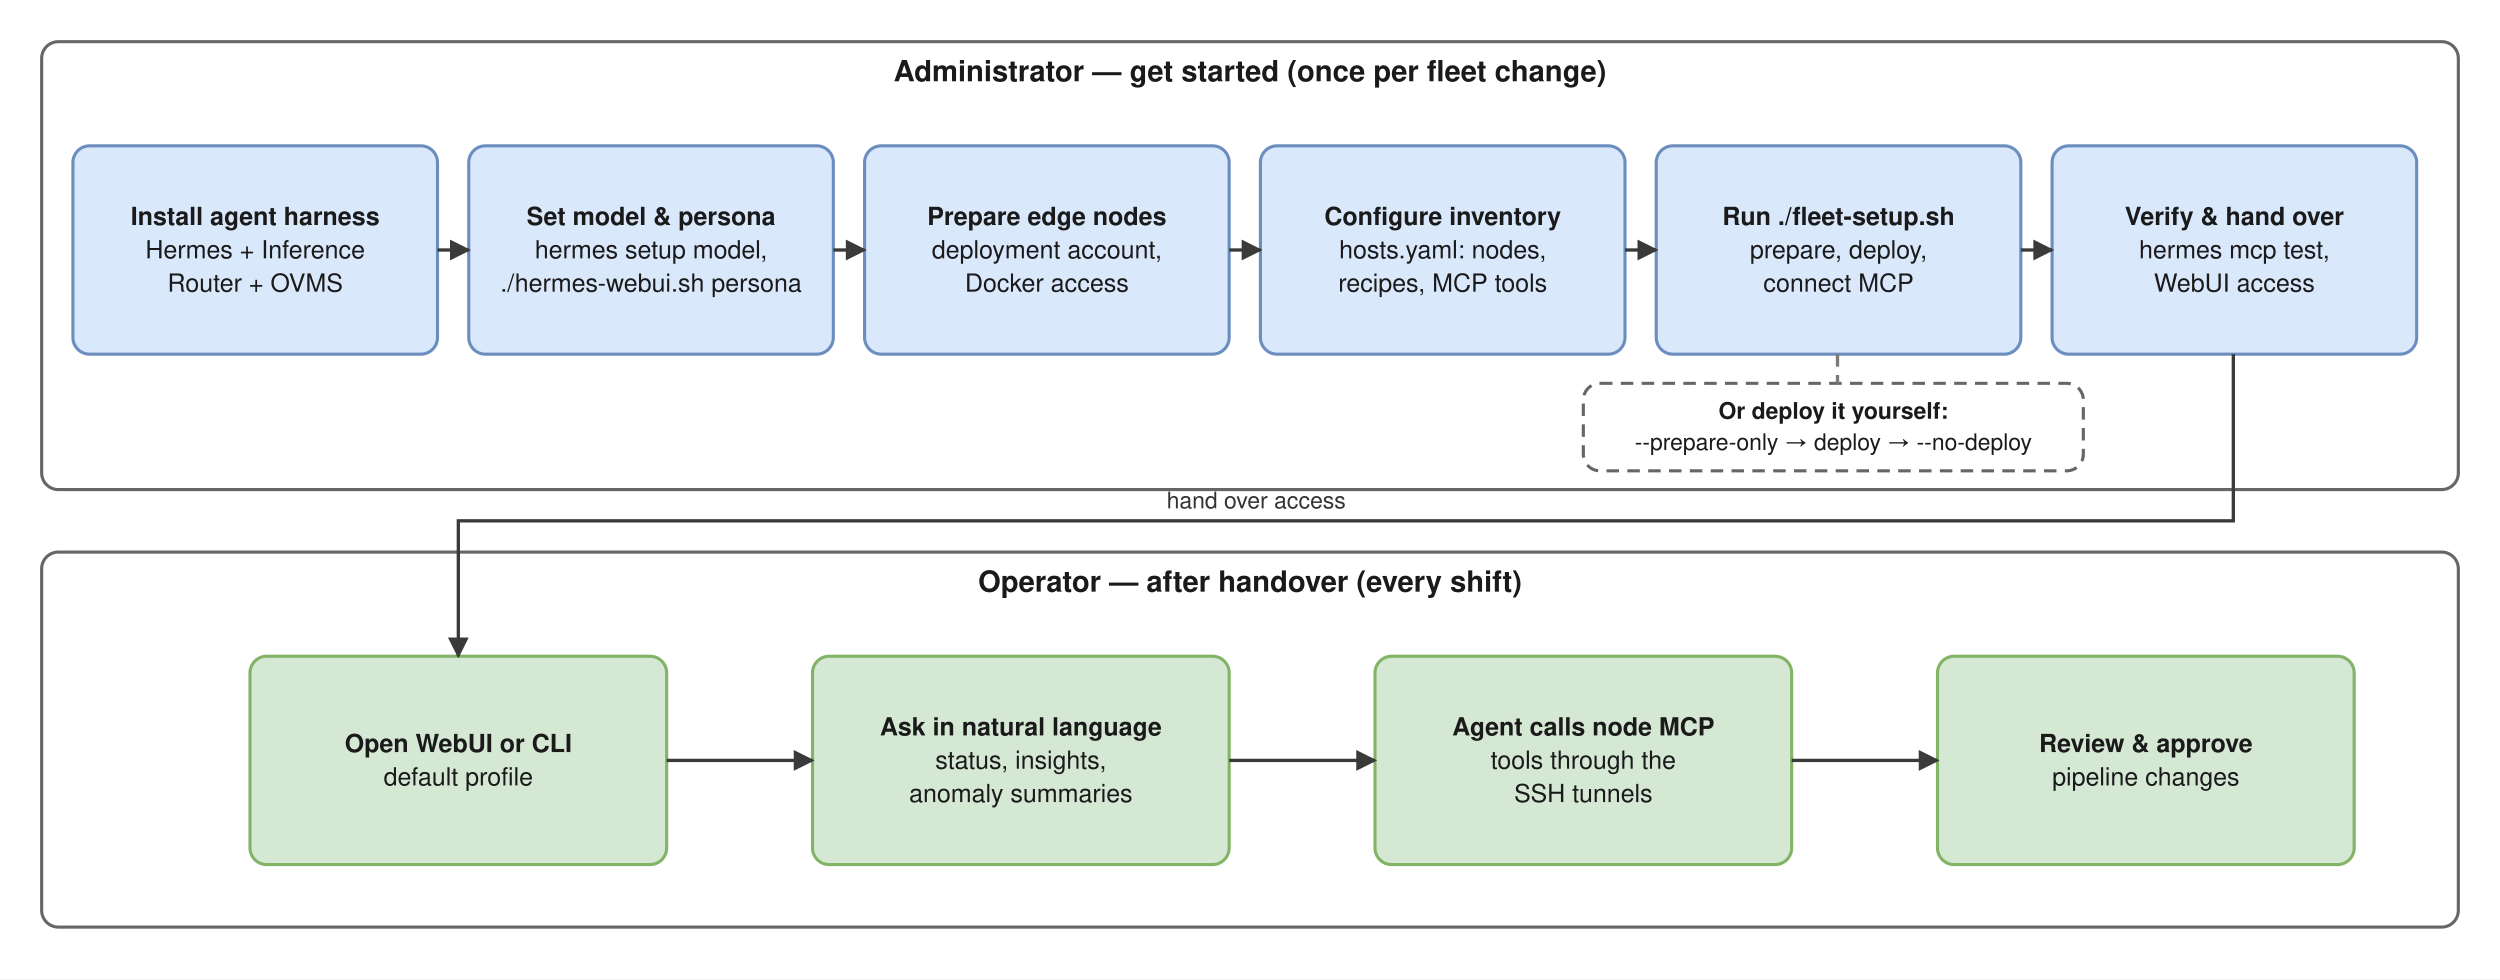
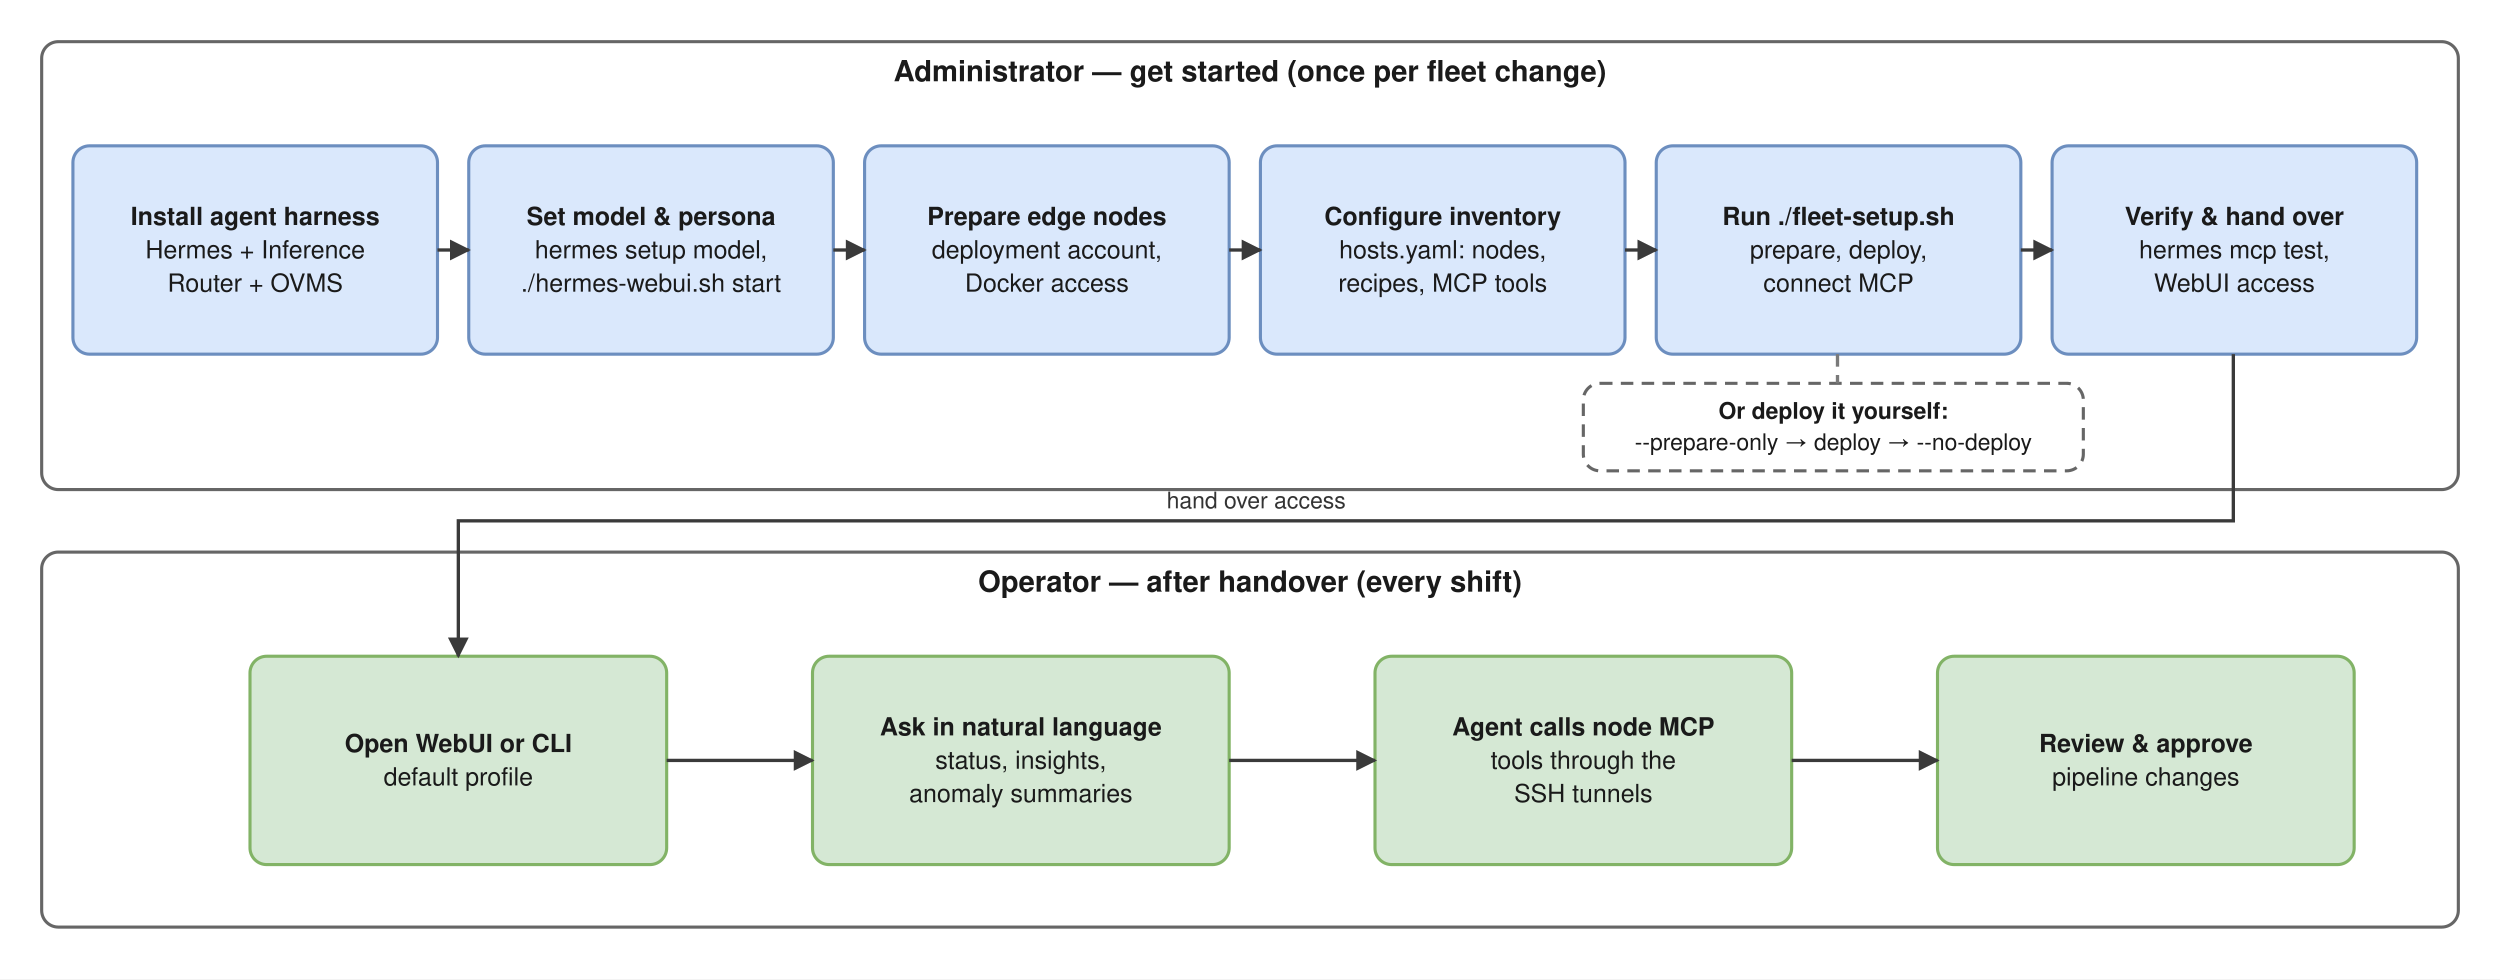
- <svg xmlns="http://www.w3.org/2000/svg" version="1.1" width="1200px" height="470px" viewBox="0 0 1200 470" content="&lt;mxfile host=&quot;app.diagrams.net&quot; agent=&quot;manufacturing-ai-suite&quot; version=&quot;24.7.7&quot;&gt;&lt;diagram id=&quot;fdi-flows&quot; name=&quot;Page-1&quot;&gt;&lt;mxGraphModel dx=&quot;1200&quot; dy=&quot;470&quot; grid=&quot;0&quot; gridSize=&quot;10&quot; guides=&quot;1&quot; tooltips=&quot;1&quot; connect=&quot;1&quot; arrows=&quot;1&quot; fold=&quot;1&quot; page=&quot;1&quot; pageScale=&quot;1&quot; pageWidth=&quot;1200&quot; pageHeight=&quot;470&quot; math=&quot;0&quot; shadow=&quot;0&quot;&gt;&lt;root&gt;&lt;mxCell id=&quot;0&quot;/&gt;&lt;mxCell id=&quot;1&quot; parent=&quot;0&quot;/&gt;&lt;mxCell id=&quot;c2&quot; value=&quot;Administrator — get started (once per fleet change)&quot; style=&quot;rounded=1;whiteSpace=wrap;html=1;fillColor=none;strokeColor=#666666;verticalAlign=top;fontStyle=1;fontSize=14;&quot; vertex=&quot;1&quot; parent=&quot;1&quot;&gt;&lt;mxGeometry x=&quot;20&quot; y=&quot;20&quot; width=&quot;1160&quot; height=&quot;215&quot; as=&quot;geometry&quot;/&gt;&lt;/mxCell&gt;&lt;mxCell id=&quot;c3&quot; value=&quot;Operator — after handover (every shift)&quot; style=&quot;rounded=1;whiteSpace=wrap;html=1;fillColor=none;strokeColor=#666666;verticalAlign=top;fontStyle=1;fontSize=14;&quot; vertex=&quot;1&quot; parent=&quot;1&quot;&gt;&lt;mxGeometry x=&quot;20&quot; y=&quot;265&quot; width=&quot;1160&quot; height=&quot;180&quot; as=&quot;geometry&quot;/&gt;&lt;/mxCell&gt;&lt;mxCell id=&quot;c4&quot; value=&quot;Install agent harness&amp;lt;br&amp;gt;Hermes + Inference&amp;lt;br&amp;gt;Router + OVMS&quot; style=&quot;rounded=1;whiteSpace=wrap;html=1;fillColor=#dae8fc;strokeColor=#6c8ebf;fontStyle=1;fontSize=12;&quot; vertex=&quot;1&quot; parent=&quot;1&quot;&gt;&lt;mxGeometry x=&quot;35&quot; y=&quot;70&quot; width=&quot;175&quot; height=&quot;100&quot; as=&quot;geometry&quot;/&gt;&lt;/mxCell&gt;&lt;mxCell id=&quot;c5&quot; value=&quot;Set model &amp;amp; persona&amp;lt;br&amp;gt;hermes setup model,&amp;lt;br&amp;gt;./hermes-webui.sh persona&quot; style=&quot;rounded=1;whiteSpace=wrap;html=1;fillColor=#dae8fc;strokeColor=#6c8ebf;fontStyle=1;fontSize=12;&quot; vertex=&quot;1&quot; parent=&quot;1&quot;&gt;&lt;mxGeometry x=&quot;225&quot; y=&quot;70&quot; width=&quot;175&quot; height=&quot;100&quot; as=&quot;geometry&quot;/&gt;&lt;/mxCell&gt;&lt;mxCell id=&quot;c6&quot; value=&quot;Prepare edge nodes&amp;lt;br&amp;gt;deployment account,&amp;lt;br&amp;gt;Docker access&quot; style=&quot;rounded=1;whiteSpace=wrap;html=1;fillColor=#dae8fc;strokeColor=#6c8ebf;fontStyle=1;fontSize=12;&quot; vertex=&quot;1&quot; parent=&quot;1&quot;&gt;&lt;mxGeometry x=&quot;415&quot; y=&quot;70&quot; width=&quot;175&quot; height=&quot;100&quot; as=&quot;geometry&quot;/&gt;&lt;/mxCell&gt;&lt;mxCell id=&quot;c7&quot; value=&quot;Configure inventory&amp;lt;br&amp;gt;hosts.yaml: nodes,&amp;lt;br&amp;gt;recipes, MCP tools&quot; style=&quot;rounded=1;whiteSpace=wrap;html=1;fillColor=#dae8fc;strokeColor=#6c8ebf;fontStyle=1;fontSize=12;&quot; vertex=&quot;1&quot; parent=&quot;1&quot;&gt;&lt;mxGeometry x=&quot;605&quot; y=&quot;70&quot; width=&quot;175&quot; height=&quot;100&quot; as=&quot;geometry&quot;/&gt;&lt;/mxCell&gt;&lt;mxCell id=&quot;c8&quot; value=&quot;Run ./fleet-setup.sh&amp;lt;br&amp;gt;prepare, deploy,&amp;lt;br&amp;gt;connect MCP&quot; style=&quot;rounded=1;whiteSpace=wrap;html=1;fillColor=#dae8fc;strokeColor=#6c8ebf;fontStyle=1;fontSize=12;&quot; vertex=&quot;1&quot; parent=&quot;1&quot;&gt;&lt;mxGeometry x=&quot;795&quot; y=&quot;70&quot; width=&quot;175&quot; height=&quot;100&quot; as=&quot;geometry&quot;/&gt;&lt;/mxCell&gt;&lt;mxCell id=&quot;c9&quot; value=&quot;Verify &amp;amp; hand over&amp;lt;br&amp;gt;hermes mcp test,&amp;lt;br&amp;gt;WebUI access&quot; style=&quot;rounded=1;whiteSpace=wrap;html=1;fillColor=#dae8fc;strokeColor=#6c8ebf;fontStyle=1;fontSize=12;&quot; vertex=&quot;1&quot; parent=&quot;1&quot;&gt;&lt;mxGeometry x=&quot;985&quot; y=&quot;70&quot; width=&quot;175&quot; height=&quot;100&quot; as=&quot;geometry&quot;/&gt;&lt;/mxCell&gt;&lt;mxCell id=&quot;c10&quot; value=&quot;&quot; style=&quot;html=1;rounded=0;strokeColor=#3a3a3a;strokeWidth=1.6;endArrow=block;endFill=1;&quot; edge=&quot;1&quot; parent=&quot;1&quot;&gt;&lt;mxGeometry relative=&quot;1&quot; as=&quot;geometry&quot;&gt;&lt;mxPoint x=&quot;210&quot; y=&quot;120&quot; as=&quot;sourcePoint&quot;/&gt;&lt;mxPoint x=&quot;225&quot; y=&quot;120&quot; as=&quot;targetPoint&quot;/&gt;&lt;/mxGeometry&gt;&lt;/mxCell&gt;&lt;mxCell id=&quot;c11&quot; value=&quot;&quot; style=&quot;html=1;rounded=0;strokeColor=#3a3a3a;strokeWidth=1.6;endArrow=block;endFill=1;&quot; edge=&quot;1&quot; parent=&quot;1&quot;&gt;&lt;mxGeometry relative=&quot;1&quot; as=&quot;geometry&quot;&gt;&lt;mxPoint x=&quot;400&quot; y=&quot;120&quot; as=&quot;sourcePoint&quot;/&gt;&lt;mxPoint x=&quot;415&quot; y=&quot;120&quot; as=&quot;targetPoint&quot;/&gt;&lt;/mxGeometry&gt;&lt;/mxCell&gt;&lt;mxCell id=&quot;c12&quot; value=&quot;&quot; style=&quot;html=1;rounded=0;strokeColor=#3a3a3a;strokeWidth=1.6;endArrow=block;endFill=1;&quot; edge=&quot;1&quot; parent=&quot;1&quot;&gt;&lt;mxGeometry relative=&quot;1&quot; as=&quot;geometry&quot;&gt;&lt;mxPoint x=&quot;590&quot; y=&quot;120&quot; as=&quot;sourcePoint&quot;/&gt;&lt;mxPoint x=&quot;605&quot; y=&quot;120&quot; as=&quot;targetPoint&quot;/&gt;&lt;/mxGeometry&gt;&lt;/mxCell&gt;&lt;mxCell id=&quot;c13&quot; value=&quot;&quot; style=&quot;html=1;rounded=0;strokeColor=#3a3a3a;strokeWidth=1.6;endArrow=block;endFill=1;&quot; edge=&quot;1&quot; parent=&quot;1&quot;&gt;&lt;mxGeometry relative=&quot;1&quot; as=&quot;geometry&quot;&gt;&lt;mxPoint x=&quot;780&quot; y=&quot;120&quot; as=&quot;sourcePoint&quot;/&gt;&lt;mxPoint x=&quot;795&quot; y=&quot;120&quot; as=&quot;targetPoint&quot;/&gt;&lt;/mxGeometry&gt;&lt;/mxCell&gt;&lt;mxCell id=&quot;c14&quot; value=&quot;&quot; style=&quot;html=1;rounded=0;strokeColor=#3a3a3a;strokeWidth=1.6;endArrow=block;endFill=1;&quot; edge=&quot;1&quot; parent=&quot;1&quot;&gt;&lt;mxGeometry relative=&quot;1&quot; as=&quot;geometry&quot;&gt;&lt;mxPoint x=&quot;970&quot; y=&quot;120&quot; as=&quot;sourcePoint&quot;/&gt;&lt;mxPoint x=&quot;985&quot; y=&quot;120&quot; as=&quot;targetPoint&quot;/&gt;&lt;/mxGeometry&gt;&lt;/mxCell&gt;&lt;mxCell id=&quot;c15&quot; value=&quot;Or deploy it yourself:&amp;lt;br&amp;gt;--prepare-only → deploy → --no-deploy&quot; style=&quot;rounded=1;whiteSpace=wrap;html=1;fillColor=#ffffff;strokeColor=#666666;fontStyle=1;dashed=1;fontSize=11;&quot; vertex=&quot;1&quot; parent=&quot;1&quot;&gt;&lt;mxGeometry x=&quot;760&quot; y=&quot;184&quot; width=&quot;240&quot; height=&quot;42&quot; as=&quot;geometry&quot;/&gt;&lt;/mxCell&gt;&lt;mxCell id=&quot;c16&quot; value=&quot;&quot; style=&quot;html=1;rounded=0;strokeColor=#7a7a7a;strokeWidth=1.6;endArrow=none;endFill=1;dashed=1;&quot; edge=&quot;1&quot; parent=&quot;1&quot;&gt;&lt;mxGeometry relative=&quot;1&quot; as=&quot;geometry&quot;&gt;&lt;mxPoint x=&quot;882&quot; y=&quot;170&quot; as=&quot;sourcePoint&quot;/&gt;&lt;mxPoint x=&quot;882&quot; y=&quot;184&quot; as=&quot;targetPoint&quot;/&gt;&lt;/mxGeometry&gt;&lt;/mxCell&gt;&lt;mxCell id=&quot;c17&quot; value=&quot;Open WebUI or CLI&amp;lt;br&amp;gt;default profile&quot; style=&quot;rounded=1;whiteSpace=wrap;html=1;fillColor=#d5e8d4;strokeColor=#82b366;fontStyle=1;fontSize=12;&quot; vertex=&quot;1&quot; parent=&quot;1&quot;&gt;&lt;mxGeometry x=&quot;120&quot; y=&quot;315&quot; width=&quot;200&quot; height=&quot;100&quot; as=&quot;geometry&quot;/&gt;&lt;/mxCell&gt;&lt;mxCell id=&quot;c18&quot; value=&quot;Ask in natural language&amp;lt;br&amp;gt;status, insights,&amp;lt;br&amp;gt;anomaly summaries&quot; style=&quot;rounded=1;whiteSpace=wrap;html=1;fillColor=#d5e8d4;strokeColor=#82b366;fontStyle=1;fontSize=12;&quot; vertex=&quot;1&quot; parent=&quot;1&quot;&gt;&lt;mxGeometry x=&quot;390&quot; y=&quot;315&quot; width=&quot;200&quot; height=&quot;100&quot; as=&quot;geometry&quot;/&gt;&lt;/mxCell&gt;&lt;mxCell id=&quot;c19&quot; value=&quot;Agent calls node MCP&amp;lt;br&amp;gt;tools through the&amp;lt;br&amp;gt;SSH tunnels&quot; style=&quot;rounded=1;whiteSpace=wrap;html=1;fillColor=#d5e8d4;strokeColor=#82b366;fontStyle=1;fontSize=12;&quot; vertex=&quot;1&quot; parent=&quot;1&quot;&gt;&lt;mxGeometry x=&quot;660&quot; y=&quot;315&quot; width=&quot;200&quot; height=&quot;100&quot; as=&quot;geometry&quot;/&gt;&lt;/mxCell&gt;&lt;mxCell id=&quot;c20&quot; value=&quot;Review &amp;amp; approve&amp;lt;br&amp;gt;pipeline changes&quot; style=&quot;rounded=1;whiteSpace=wrap;html=1;fillColor=#d5e8d4;strokeColor=#82b366;fontStyle=1;fontSize=12;&quot; vertex=&quot;1&quot; parent=&quot;1&quot;&gt;&lt;mxGeometry x=&quot;930&quot; y=&quot;315&quot; width=&quot;200&quot; height=&quot;100&quot; as=&quot;geometry&quot;/&gt;&lt;/mxCell&gt;&lt;mxCell id=&quot;c21&quot; value=&quot;&quot; style=&quot;html=1;rounded=0;strokeColor=#3a3a3a;strokeWidth=1.6;endArrow=block;endFill=1;&quot; edge=&quot;1&quot; parent=&quot;1&quot;&gt;&lt;mxGeometry relative=&quot;1&quot; as=&quot;geometry&quot;&gt;&lt;mxPoint x=&quot;320&quot; y=&quot;365&quot; as=&quot;sourcePoint&quot;/&gt;&lt;mxPoint x=&quot;390&quot; y=&quot;365&quot; as=&quot;targetPoint&quot;/&gt;&lt;/mxGeometry&gt;&lt;/mxCell&gt;&lt;mxCell id=&quot;c22&quot; value=&quot;&quot; style=&quot;html=1;rounded=0;strokeColor=#3a3a3a;strokeWidth=1.6;endArrow=block;endFill=1;&quot; edge=&quot;1&quot; parent=&quot;1&quot;&gt;&lt;mxGeometry relative=&quot;1&quot; as=&quot;geometry&quot;&gt;&lt;mxPoint x=&quot;590&quot; y=&quot;365&quot; as=&quot;sourcePoint&quot;/&gt;&lt;mxPoint x=&quot;660&quot; y=&quot;365&quot; as=&quot;targetPoint&quot;/&gt;&lt;/mxGeometry&gt;&lt;/mxCell&gt;&lt;mxCell id=&quot;c23&quot; value=&quot;&quot; style=&quot;html=1;rounded=0;strokeColor=#3a3a3a;strokeWidth=1.6;endArrow=block;endFill=1;&quot; edge=&quot;1&quot; parent=&quot;1&quot;&gt;&lt;mxGeometry relative=&quot;1&quot; as=&quot;geometry&quot;&gt;&lt;mxPoint x=&quot;860&quot; y=&quot;365&quot; as=&quot;sourcePoint&quot;/&gt;&lt;mxPoint x=&quot;930&quot; y=&quot;365&quot; as=&quot;targetPoint&quot;/&gt;&lt;/mxGeometry&gt;&lt;/mxCell&gt;&lt;mxCell id=&quot;c24&quot; value=&quot;&quot; style=&quot;html=1;rounded=0;strokeColor=#3a3a3a;strokeWidth=1.6;endArrow=block;endFill=1;&quot; edge=&quot;1&quot; parent=&quot;1&quot;&gt;&lt;mxGeometry relative=&quot;1&quot; as=&quot;geometry&quot;&gt;&lt;mxPoint x=&quot;1072&quot; y=&quot;170&quot; as=&quot;sourcePoint&quot;/&gt;&lt;mxPoint x=&quot;220&quot; y=&quot;315&quot; as=&quot;targetPoint&quot;/&gt;&lt;Array as=&quot;points&quot;&gt;&lt;mxPoint x=&quot;1072&quot; y=&quot;250&quot;/&gt;&lt;mxPoint x=&quot;220&quot; y=&quot;250&quot;/&gt;&lt;/Array&gt;&lt;/mxGeometry&gt;&lt;/mxCell&gt;&lt;mxCell id=&quot;c25&quot; value=&quot;hand over access&quot; style=&quot;text;html=1;align=left;verticalAlign=top;whiteSpace=wrap;fontSize=11;fontColor=#333333;strokeColor=none;fillColor=none;&quot; vertex=&quot;1&quot; parent=&quot;1&quot;&gt;&lt;mxGeometry x=&quot;556&quot; y=&quot;232&quot; width=&quot;119&quot; height=&quot;16&quot; as=&quot;geometry&quot;/&gt;&lt;/mxCell&gt;&lt;/root&gt;&lt;/mxGraphModel&gt;&lt;/diagram&gt;&lt;/mxfile&gt;">
+ <svg xmlns="http://www.w3.org/2000/svg" version="1.1" width="1200px" height="470px" viewBox="0 0 1200 470" content="&lt;mxfile host=&quot;app.diagrams.net&quot; agent=&quot;manufacturing-ai-suite&quot; version=&quot;24.7.7&quot;&gt;&lt;diagram id=&quot;fdi-flows&quot; name=&quot;Page-1&quot;&gt;&lt;mxGraphModel dx=&quot;1200&quot; dy=&quot;470&quot; grid=&quot;0&quot; gridSize=&quot;10&quot; guides=&quot;1&quot; tooltips=&quot;1&quot; connect=&quot;1&quot; arrows=&quot;1&quot; fold=&quot;1&quot; page=&quot;1&quot; pageScale=&quot;1&quot; pageWidth=&quot;1200&quot; pageHeight=&quot;470&quot; math=&quot;0&quot; shadow=&quot;0&quot;&gt;&lt;root&gt;&lt;mxCell id=&quot;0&quot;/&gt;&lt;mxCell id=&quot;1&quot; parent=&quot;0&quot;/&gt;&lt;mxCell id=&quot;c2&quot; value=&quot;Administrator — get started (once per fleet change)&quot; style=&quot;rounded=1;whiteSpace=wrap;html=1;fillColor=none;strokeColor=#666666;verticalAlign=top;fontStyle=1;fontSize=14;&quot; vertex=&quot;1&quot; parent=&quot;1&quot;&gt;&lt;mxGeometry x=&quot;20&quot; y=&quot;20&quot; width=&quot;1160&quot; height=&quot;215&quot; as=&quot;geometry&quot;/&gt;&lt;/mxCell&gt;&lt;mxCell id=&quot;c3&quot; value=&quot;Operator — after handover (every shift)&quot; style=&quot;rounded=1;whiteSpace=wrap;html=1;fillColor=none;strokeColor=#666666;verticalAlign=top;fontStyle=1;fontSize=14;&quot; vertex=&quot;1&quot; parent=&quot;1&quot;&gt;&lt;mxGeometry x=&quot;20&quot; y=&quot;265&quot; width=&quot;1160&quot; height=&quot;180&quot; as=&quot;geometry&quot;/&gt;&lt;/mxCell&gt;&lt;mxCell id=&quot;c4&quot; value=&quot;Install agent harness&amp;lt;br&amp;gt;Hermes + Inference&amp;lt;br&amp;gt;Router + OVMS&quot; style=&quot;rounded=1;whiteSpace=wrap;html=1;fillColor=#dae8fc;strokeColor=#6c8ebf;fontStyle=1;fontSize=12;&quot; vertex=&quot;1&quot; parent=&quot;1&quot;&gt;&lt;mxGeometry x=&quot;35&quot; y=&quot;70&quot; width=&quot;175&quot; height=&quot;100&quot; as=&quot;geometry&quot;/&gt;&lt;/mxCell&gt;&lt;mxCell id=&quot;c5&quot; value=&quot;Set model &amp;amp; persona&amp;lt;br&amp;gt;hermes setup model,&amp;lt;br&amp;gt;./hermes-webui.sh start&quot; style=&quot;rounded=1;whiteSpace=wrap;html=1;fillColor=#dae8fc;strokeColor=#6c8ebf;fontStyle=1;fontSize=12;&quot; vertex=&quot;1&quot; parent=&quot;1&quot;&gt;&lt;mxGeometry x=&quot;225&quot; y=&quot;70&quot; width=&quot;175&quot; height=&quot;100&quot; as=&quot;geometry&quot;/&gt;&lt;/mxCell&gt;&lt;mxCell id=&quot;c6&quot; value=&quot;Prepare edge nodes&amp;lt;br&amp;gt;deployment account,&amp;lt;br&amp;gt;Docker access&quot; style=&quot;rounded=1;whiteSpace=wrap;html=1;fillColor=#dae8fc;strokeColor=#6c8ebf;fontStyle=1;fontSize=12;&quot; vertex=&quot;1&quot; parent=&quot;1&quot;&gt;&lt;mxGeometry x=&quot;415&quot; y=&quot;70&quot; width=&quot;175&quot; height=&quot;100&quot; as=&quot;geometry&quot;/&gt;&lt;/mxCell&gt;&lt;mxCell id=&quot;c7&quot; value=&quot;Configure inventory&amp;lt;br&amp;gt;hosts.yaml: nodes,&amp;lt;br&amp;gt;recipes, MCP tools&quot; style=&quot;rounded=1;whiteSpace=wrap;html=1;fillColor=#dae8fc;strokeColor=#6c8ebf;fontStyle=1;fontSize=12;&quot; vertex=&quot;1&quot; parent=&quot;1&quot;&gt;&lt;mxGeometry x=&quot;605&quot; y=&quot;70&quot; width=&quot;175&quot; height=&quot;100&quot; as=&quot;geometry&quot;/&gt;&lt;/mxCell&gt;&lt;mxCell id=&quot;c8&quot; value=&quot;Run ./fleet-setup.sh&amp;lt;br&amp;gt;prepare, deploy,&amp;lt;br&amp;gt;connect MCP&quot; style=&quot;rounded=1;whiteSpace=wrap;html=1;fillColor=#dae8fc;strokeColor=#6c8ebf;fontStyle=1;fontSize=12;&quot; vertex=&quot;1&quot; parent=&quot;1&quot;&gt;&lt;mxGeometry x=&quot;795&quot; y=&quot;70&quot; width=&quot;175&quot; height=&quot;100&quot; as=&quot;geometry&quot;/&gt;&lt;/mxCell&gt;&lt;mxCell id=&quot;c9&quot; value=&quot;Verify &amp;amp; hand over&amp;lt;br&amp;gt;hermes mcp test,&amp;lt;br&amp;gt;WebUI access&quot; style=&quot;rounded=1;whiteSpace=wrap;html=1;fillColor=#dae8fc;strokeColor=#6c8ebf;fontStyle=1;fontSize=12;&quot; vertex=&quot;1&quot; parent=&quot;1&quot;&gt;&lt;mxGeometry x=&quot;985&quot; y=&quot;70&quot; width=&quot;175&quot; height=&quot;100&quot; as=&quot;geometry&quot;/&gt;&lt;/mxCell&gt;&lt;mxCell id=&quot;c10&quot; value=&quot;&quot; style=&quot;html=1;rounded=0;strokeColor=#3a3a3a;strokeWidth=1.6;endArrow=block;endFill=1;&quot; edge=&quot;1&quot; parent=&quot;1&quot;&gt;&lt;mxGeometry relative=&quot;1&quot; as=&quot;geometry&quot;&gt;&lt;mxPoint x=&quot;210&quot; y=&quot;120&quot; as=&quot;sourcePoint&quot;/&gt;&lt;mxPoint x=&quot;225&quot; y=&quot;120&quot; as=&quot;targetPoint&quot;/&gt;&lt;/mxGeometry&gt;&lt;/mxCell&gt;&lt;mxCell id=&quot;c11&quot; value=&quot;&quot; style=&quot;html=1;rounded=0;strokeColor=#3a3a3a;strokeWidth=1.6;endArrow=block;endFill=1;&quot; edge=&quot;1&quot; parent=&quot;1&quot;&gt;&lt;mxGeometry relative=&quot;1&quot; as=&quot;geometry&quot;&gt;&lt;mxPoint x=&quot;400&quot; y=&quot;120&quot; as=&quot;sourcePoint&quot;/&gt;&lt;mxPoint x=&quot;415&quot; y=&quot;120&quot; as=&quot;targetPoint&quot;/&gt;&lt;/mxGeometry&gt;&lt;/mxCell&gt;&lt;mxCell id=&quot;c12&quot; value=&quot;&quot; style=&quot;html=1;rounded=0;strokeColor=#3a3a3a;strokeWidth=1.6;endArrow=block;endFill=1;&quot; edge=&quot;1&quot; parent=&quot;1&quot;&gt;&lt;mxGeometry relative=&quot;1&quot; as=&quot;geometry&quot;&gt;&lt;mxPoint x=&quot;590&quot; y=&quot;120&quot; as=&quot;sourcePoint&quot;/&gt;&lt;mxPoint x=&quot;605&quot; y=&quot;120&quot; as=&quot;targetPoint&quot;/&gt;&lt;/mxGeometry&gt;&lt;/mxCell&gt;&lt;mxCell id=&quot;c13&quot; value=&quot;&quot; style=&quot;html=1;rounded=0;strokeColor=#3a3a3a;strokeWidth=1.6;endArrow=block;endFill=1;&quot; edge=&quot;1&quot; parent=&quot;1&quot;&gt;&lt;mxGeometry relative=&quot;1&quot; as=&quot;geometry&quot;&gt;&lt;mxPoint x=&quot;780&quot; y=&quot;120&quot; as=&quot;sourcePoint&quot;/&gt;&lt;mxPoint x=&quot;795&quot; y=&quot;120&quot; as=&quot;targetPoint&quot;/&gt;&lt;/mxGeometry&gt;&lt;/mxCell&gt;&lt;mxCell id=&quot;c14&quot; value=&quot;&quot; style=&quot;html=1;rounded=0;strokeColor=#3a3a3a;strokeWidth=1.6;endArrow=block;endFill=1;&quot; edge=&quot;1&quot; parent=&quot;1&quot;&gt;&lt;mxGeometry relative=&quot;1&quot; as=&quot;geometry&quot;&gt;&lt;mxPoint x=&quot;970&quot; y=&quot;120&quot; as=&quot;sourcePoint&quot;/&gt;&lt;mxPoint x=&quot;985&quot; y=&quot;120&quot; as=&quot;targetPoint&quot;/&gt;&lt;/mxGeometry&gt;&lt;/mxCell&gt;&lt;mxCell id=&quot;c15&quot; value=&quot;Or deploy it yourself:&amp;lt;br&amp;gt;--prepare-only → deploy → --no-deploy&quot; style=&quot;rounded=1;whiteSpace=wrap;html=1;fillColor=#ffffff;strokeColor=#666666;fontStyle=1;dashed=1;fontSize=11;&quot; vertex=&quot;1&quot; parent=&quot;1&quot;&gt;&lt;mxGeometry x=&quot;760&quot; y=&quot;184&quot; width=&quot;240&quot; height=&quot;42&quot; as=&quot;geometry&quot;/&gt;&lt;/mxCell&gt;&lt;mxCell id=&quot;c16&quot; value=&quot;&quot; style=&quot;html=1;rounded=0;strokeColor=#7a7a7a;strokeWidth=1.6;endArrow=none;endFill=1;dashed=1;&quot; edge=&quot;1&quot; parent=&quot;1&quot;&gt;&lt;mxGeometry relative=&quot;1&quot; as=&quot;geometry&quot;&gt;&lt;mxPoint x=&quot;882&quot; y=&quot;170&quot; as=&quot;sourcePoint&quot;/&gt;&lt;mxPoint x=&quot;882&quot; y=&quot;184&quot; as=&quot;targetPoint&quot;/&gt;&lt;/mxGeometry&gt;&lt;/mxCell&gt;&lt;mxCell id=&quot;c17&quot; value=&quot;Open WebUI or CLI&amp;lt;br&amp;gt;default profile&quot; style=&quot;rounded=1;whiteSpace=wrap;html=1;fillColor=#d5e8d4;strokeColor=#82b366;fontStyle=1;fontSize=12;&quot; vertex=&quot;1&quot; parent=&quot;1&quot;&gt;&lt;mxGeometry x=&quot;120&quot; y=&quot;315&quot; width=&quot;200&quot; height=&quot;100&quot; as=&quot;geometry&quot;/&gt;&lt;/mxCell&gt;&lt;mxCell id=&quot;c18&quot; value=&quot;Ask in natural language&amp;lt;br&amp;gt;status, insights,&amp;lt;br&amp;gt;anomaly summaries&quot; style=&quot;rounded=1;whiteSpace=wrap;html=1;fillColor=#d5e8d4;strokeColor=#82b366;fontStyle=1;fontSize=12;&quot; vertex=&quot;1&quot; parent=&quot;1&quot;&gt;&lt;mxGeometry x=&quot;390&quot; y=&quot;315&quot; width=&quot;200&quot; height=&quot;100&quot; as=&quot;geometry&quot;/&gt;&lt;/mxCell&gt;&lt;mxCell id=&quot;c19&quot; value=&quot;Agent calls node MCP&amp;lt;br&amp;gt;tools through the&amp;lt;br&amp;gt;SSH tunnels&quot; style=&quot;rounded=1;whiteSpace=wrap;html=1;fillColor=#d5e8d4;strokeColor=#82b366;fontStyle=1;fontSize=12;&quot; vertex=&quot;1&quot; parent=&quot;1&quot;&gt;&lt;mxGeometry x=&quot;660&quot; y=&quot;315&quot; width=&quot;200&quot; height=&quot;100&quot; as=&quot;geometry&quot;/&gt;&lt;/mxCell&gt;&lt;mxCell id=&quot;c20&quot; value=&quot;Review &amp;amp; approve&amp;lt;br&amp;gt;pipeline changes&quot; style=&quot;rounded=1;whiteSpace=wrap;html=1;fillColor=#d5e8d4;strokeColor=#82b366;fontStyle=1;fontSize=12;&quot; vertex=&quot;1&quot; parent=&quot;1&quot;&gt;&lt;mxGeometry x=&quot;930&quot; y=&quot;315&quot; width=&quot;200&quot; height=&quot;100&quot; as=&quot;geometry&quot;/&gt;&lt;/mxCell&gt;&lt;mxCell id=&quot;c21&quot; value=&quot;&quot; style=&quot;html=1;rounded=0;strokeColor=#3a3a3a;strokeWidth=1.6;endArrow=block;endFill=1;&quot; edge=&quot;1&quot; parent=&quot;1&quot;&gt;&lt;mxGeometry relative=&quot;1&quot; as=&quot;geometry&quot;&gt;&lt;mxPoint x=&quot;320&quot; y=&quot;365&quot; as=&quot;sourcePoint&quot;/&gt;&lt;mxPoint x=&quot;390&quot; y=&quot;365&quot; as=&quot;targetPoint&quot;/&gt;&lt;/mxGeometry&gt;&lt;/mxCell&gt;&lt;mxCell id=&quot;c22&quot; value=&quot;&quot; style=&quot;html=1;rounded=0;strokeColor=#3a3a3a;strokeWidth=1.6;endArrow=block;endFill=1;&quot; edge=&quot;1&quot; parent=&quot;1&quot;&gt;&lt;mxGeometry relative=&quot;1&quot; as=&quot;geometry&quot;&gt;&lt;mxPoint x=&quot;590&quot; y=&quot;365&quot; as=&quot;sourcePoint&quot;/&gt;&lt;mxPoint x=&quot;660&quot; y=&quot;365&quot; as=&quot;targetPoint&quot;/&gt;&lt;/mxGeometry&gt;&lt;/mxCell&gt;&lt;mxCell id=&quot;c23&quot; value=&quot;&quot; style=&quot;html=1;rounded=0;strokeColor=#3a3a3a;strokeWidth=1.6;endArrow=block;endFill=1;&quot; edge=&quot;1&quot; parent=&quot;1&quot;&gt;&lt;mxGeometry relative=&quot;1&quot; as=&quot;geometry&quot;&gt;&lt;mxPoint x=&quot;860&quot; y=&quot;365&quot; as=&quot;sourcePoint&quot;/&gt;&lt;mxPoint x=&quot;930&quot; y=&quot;365&quot; as=&quot;targetPoint&quot;/&gt;&lt;/mxGeometry&gt;&lt;/mxCell&gt;&lt;mxCell id=&quot;c24&quot; value=&quot;&quot; style=&quot;html=1;rounded=0;strokeColor=#3a3a3a;strokeWidth=1.6;endArrow=block;endFill=1;&quot; edge=&quot;1&quot; parent=&quot;1&quot;&gt;&lt;mxGeometry relative=&quot;1&quot; as=&quot;geometry&quot;&gt;&lt;mxPoint x=&quot;1072&quot; y=&quot;170&quot; as=&quot;sourcePoint&quot;/&gt;&lt;mxPoint x=&quot;220&quot; y=&quot;315&quot; as=&quot;targetPoint&quot;/&gt;&lt;Array as=&quot;points&quot;&gt;&lt;mxPoint x=&quot;1072&quot; y=&quot;250&quot;/&gt;&lt;mxPoint x=&quot;220&quot; y=&quot;250&quot;/&gt;&lt;/Array&gt;&lt;/mxGeometry&gt;&lt;/mxCell&gt;&lt;mxCell id=&quot;c25&quot; value=&quot;hand over access&quot; style=&quot;text;html=1;align=left;verticalAlign=top;whiteSpace=wrap;fontSize=11;fontColor=#333333;strokeColor=none;fillColor=none;&quot; vertex=&quot;1&quot; parent=&quot;1&quot;&gt;&lt;mxGeometry x=&quot;556&quot; y=&quot;232&quot; width=&quot;119&quot; height=&quot;16&quot; as=&quot;geometry&quot;/&gt;&lt;/mxCell&gt;&lt;/root&gt;&lt;/mxGraphModel&gt;&lt;/diagram&gt;&lt;/mxfile&gt;">
  <defs>
    <marker id="mk" markerWidth="10" markerHeight="10" refX="9" refY="5" orient="auto" markerUnits="userSpaceOnUse">
      <path d="M0,0 L10,5 L0,10 z" fill="#3a3a3a" />
    </marker>
    <marker id="mb" markerWidth="10" markerHeight="10" refX="9" refY="5" orient="auto" markerUnits="userSpaceOnUse">
      <path d="M0,0 L10,5 L0,10 z" fill="#2b6cb0" />
    </marker>
    <marker id="mo" markerWidth="10" markerHeight="10" refX="9" refY="5" orient="auto" markerUnits="userSpaceOnUse">
      <path d="M0,0 L10,5 L0,10 z" fill="#c05621" />
    </marker>
    <marker id="mg" markerWidth="10" markerHeight="10" refX="9" refY="5" orient="auto" markerUnits="userSpaceOnUse">
      <path d="M0,0 L10,5 L0,10 z" fill="#7a7a7a" />
    </marker>
  </defs>
  <rect x="0" y="0" width="1200" height="470" fill="#ffffff" />
  <rect x="20" y="20" width="1160" height="215" rx="8" ry="8" fill="none" stroke="#666666" stroke-width="1.5" />
  <text x="600.0" y="39" font-family="Helvetica" font-size="14" fill="#1a1a1a" text-anchor="middle" font-weight="bold">Administrator — get started (once per fleet change)</text>
  <rect x="20" y="265" width="1160" height="180" rx="8" ry="8" fill="none" stroke="#666666" stroke-width="1.5" />
  <text x="600.0" y="284" font-family="Helvetica" font-size="14" fill="#1a1a1a" text-anchor="middle" font-weight="bold">Operator — after handover (every shift)</text>
  <rect x="35" y="70" width="175" height="100" rx="8" ry="8" fill="#dae8fc" stroke="#6c8ebf" stroke-width="1.5" />
  <text x="122.5" y="108.0" font-family="Helvetica" font-size="12" fill="#1a1a1a" text-anchor="middle" font-weight="bold">Install agent harness</text>
  <text x="122.5" y="124.0" font-family="Helvetica" font-size="12" fill="#1a1a1a" text-anchor="middle">Hermes + Inference</text>
  <text x="122.5" y="140.0" font-family="Helvetica" font-size="12" fill="#1a1a1a" text-anchor="middle">Router + OVMS</text>
  <rect x="225" y="70" width="175" height="100" rx="8" ry="8" fill="#dae8fc" stroke="#6c8ebf" stroke-width="1.5" />
  <text x="312.5" y="108.0" font-family="Helvetica" font-size="12" fill="#1a1a1a" text-anchor="middle" font-weight="bold">Set model &amp; persona</text>
  <text x="312.5" y="124.0" font-family="Helvetica" font-size="12" fill="#1a1a1a" text-anchor="middle">hermes setup model,</text>
-   <text x="312.5" y="140.0" font-family="Helvetica" font-size="12" fill="#1a1a1a" text-anchor="middle">./hermes-webui.sh persona</text>
+   <text x="312.5" y="140.0" font-family="Helvetica" font-size="12" fill="#1a1a1a" text-anchor="middle">./hermes-webui.sh start</text>
  <rect x="415" y="70" width="175" height="100" rx="8" ry="8" fill="#dae8fc" stroke="#6c8ebf" stroke-width="1.5" />
  <text x="502.5" y="108.0" font-family="Helvetica" font-size="12" fill="#1a1a1a" text-anchor="middle" font-weight="bold">Prepare edge nodes</text>
  <text x="502.5" y="124.0" font-family="Helvetica" font-size="12" fill="#1a1a1a" text-anchor="middle">deployment account,</text>
  <text x="502.5" y="140.0" font-family="Helvetica" font-size="12" fill="#1a1a1a" text-anchor="middle">Docker access</text>
  <rect x="605" y="70" width="175" height="100" rx="8" ry="8" fill="#dae8fc" stroke="#6c8ebf" stroke-width="1.5" />
  <text x="692.5" y="108.0" font-family="Helvetica" font-size="12" fill="#1a1a1a" text-anchor="middle" font-weight="bold">Configure inventory</text>
  <text x="692.5" y="124.0" font-family="Helvetica" font-size="12" fill="#1a1a1a" text-anchor="middle">hosts.yaml: nodes,</text>
  <text x="692.5" y="140.0" font-family="Helvetica" font-size="12" fill="#1a1a1a" text-anchor="middle">recipes, MCP tools</text>
  <rect x="795" y="70" width="175" height="100" rx="8" ry="8" fill="#dae8fc" stroke="#6c8ebf" stroke-width="1.5" />
  <text x="882.5" y="108.0" font-family="Helvetica" font-size="12" fill="#1a1a1a" text-anchor="middle" font-weight="bold">Run ./fleet-setup.sh</text>
  <text x="882.5" y="124.0" font-family="Helvetica" font-size="12" fill="#1a1a1a" text-anchor="middle">prepare, deploy,</text>
  <text x="882.5" y="140.0" font-family="Helvetica" font-size="12" fill="#1a1a1a" text-anchor="middle">connect MCP</text>
  <rect x="985" y="70" width="175" height="100" rx="8" ry="8" fill="#dae8fc" stroke="#6c8ebf" stroke-width="1.5" />
  <text x="1072.5" y="108.0" font-family="Helvetica" font-size="12" fill="#1a1a1a" text-anchor="middle" font-weight="bold">Verify &amp; hand over</text>
  <text x="1072.5" y="124.0" font-family="Helvetica" font-size="12" fill="#1a1a1a" text-anchor="middle">hermes mcp test,</text>
  <text x="1072.5" y="140.0" font-family="Helvetica" font-size="12" fill="#1a1a1a" text-anchor="middle">WebUI access</text>
  <path d="M 210 120 L 225 120" fill="none" stroke="#3a3a3a" stroke-width="1.6" marker-end="url(#mk)" />
  <path d="M 400 120 L 415 120" fill="none" stroke="#3a3a3a" stroke-width="1.6" marker-end="url(#mk)" />
  <path d="M 590 120 L 605 120" fill="none" stroke="#3a3a3a" stroke-width="1.6" marker-end="url(#mk)" />
  <path d="M 780 120 L 795 120" fill="none" stroke="#3a3a3a" stroke-width="1.6" marker-end="url(#mk)" />
  <path d="M 970 120 L 985 120" fill="none" stroke="#3a3a3a" stroke-width="1.6" marker-end="url(#mk)" />
  <rect x="760" y="184" width="240" height="42" rx="8" ry="8" fill="#ffffff" stroke="#666666" stroke-width="1.5" stroke-dasharray="6,4" />
  <text x="880.0" y="201.0" font-family="Helvetica" font-size="11" fill="#1a1a1a" text-anchor="middle" font-weight="bold">Or deploy it yourself:</text>
  <text x="880.0" y="216.0" font-family="Helvetica" font-size="11" fill="#1a1a1a" text-anchor="middle">--prepare-only → deploy → --no-deploy</text>
  <path d="M 882 170 L 882 184" fill="none" stroke="#7a7a7a" stroke-width="1.6" stroke-dasharray="6,4" />
  <rect x="120" y="315" width="200" height="100" rx="8" ry="8" fill="#d5e8d4" stroke="#82b366" stroke-width="1.5" />
  <text x="220.0" y="361.0" font-family="Helvetica" font-size="12" fill="#1a1a1a" text-anchor="middle" font-weight="bold">Open WebUI or CLI</text>
  <text x="220.0" y="377.0" font-family="Helvetica" font-size="12" fill="#1a1a1a" text-anchor="middle">default profile</text>
  <rect x="390" y="315" width="200" height="100" rx="8" ry="8" fill="#d5e8d4" stroke="#82b366" stroke-width="1.5" />
  <text x="490.0" y="353.0" font-family="Helvetica" font-size="12" fill="#1a1a1a" text-anchor="middle" font-weight="bold">Ask in natural language</text>
  <text x="490.0" y="369.0" font-family="Helvetica" font-size="12" fill="#1a1a1a" text-anchor="middle">status, insights,</text>
  <text x="490.0" y="385.0" font-family="Helvetica" font-size="12" fill="#1a1a1a" text-anchor="middle">anomaly summaries</text>
  <rect x="660" y="315" width="200" height="100" rx="8" ry="8" fill="#d5e8d4" stroke="#82b366" stroke-width="1.5" />
  <text x="760.0" y="353.0" font-family="Helvetica" font-size="12" fill="#1a1a1a" text-anchor="middle" font-weight="bold">Agent calls node MCP</text>
  <text x="760.0" y="369.0" font-family="Helvetica" font-size="12" fill="#1a1a1a" text-anchor="middle">tools through the</text>
  <text x="760.0" y="385.0" font-family="Helvetica" font-size="12" fill="#1a1a1a" text-anchor="middle">SSH tunnels</text>
  <rect x="930" y="315" width="200" height="100" rx="8" ry="8" fill="#d5e8d4" stroke="#82b366" stroke-width="1.5" />
  <text x="1030.0" y="361.0" font-family="Helvetica" font-size="12" fill="#1a1a1a" text-anchor="middle" font-weight="bold">Review &amp; approve</text>
  <text x="1030.0" y="377.0" font-family="Helvetica" font-size="12" fill="#1a1a1a" text-anchor="middle">pipeline changes</text>
  <path d="M 320 365 L 390 365" fill="none" stroke="#3a3a3a" stroke-width="1.6" marker-end="url(#mk)" />
  <path d="M 590 365 L 660 365" fill="none" stroke="#3a3a3a" stroke-width="1.6" marker-end="url(#mk)" />
  <path d="M 860 365 L 930 365" fill="none" stroke="#3a3a3a" stroke-width="1.6" marker-end="url(#mk)" />
  <path d="M 1072 170 L 1072 250 L 220 250 L 220 315" fill="none" stroke="#3a3a3a" stroke-width="1.6" marker-end="url(#mk)" />
  <text x="560" y="244" font-family="Helvetica" font-size="11" fill="#333333" text-anchor="start">hand over access</text>
</svg>
